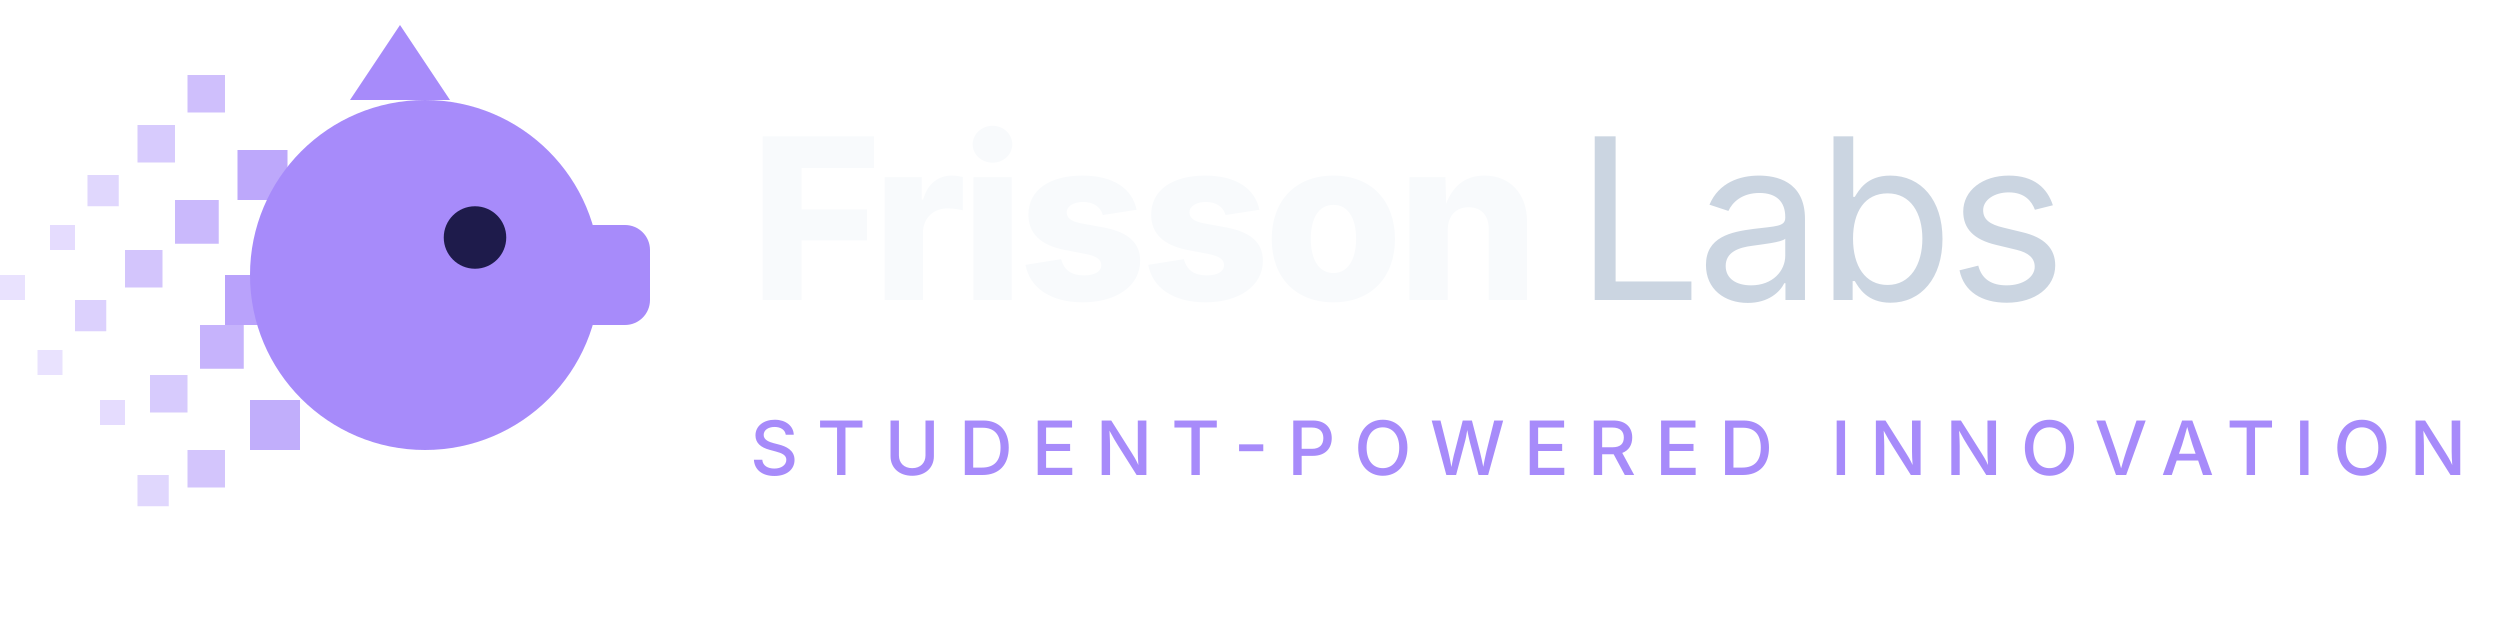
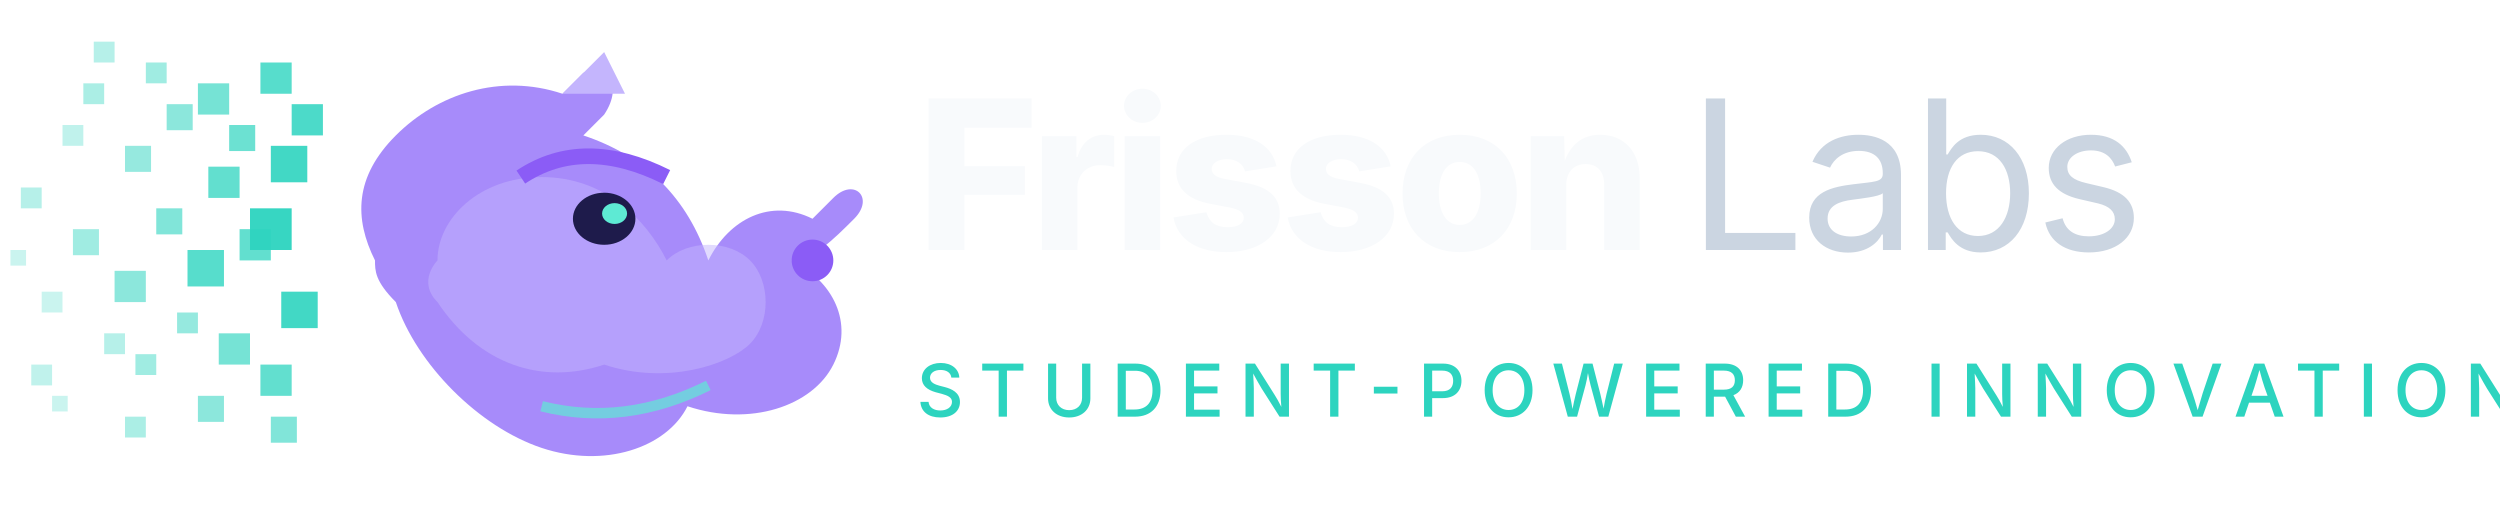
- <svg xmlns="http://www.w3.org/2000/svg" viewBox="0 0 200 50">
-   <g fill="#a78bfa">
-     <rect x="0" y="22" width="2" height="2" opacity="0.25" />
-     <rect x="4" y="18" width="2" height="2" opacity="0.3" />
-     <rect x="3" y="28" width="2" height="2" opacity="0.25" />
-     <rect x="7" y="14" width="2.5" height="2.5" opacity="0.35" />
-     <rect x="6" y="24" width="2.5" height="2.5" opacity="0.4" />
-     <rect x="8" y="32" width="2" height="2" opacity="0.3" />
-     <rect x="11" y="10" width="3" height="3" opacity="0.45" />
-     <rect x="10" y="20" width="3" height="3" opacity="0.5" />
-     <rect x="12" y="30" width="3" height="3" opacity="0.45" />
-     <rect x="11" y="38" width="2.5" height="2.5" opacity="0.35" />
-     <rect x="15" y="6" width="3" height="3" opacity="0.55" />
-     <rect x="14" y="16" width="3.5" height="3.5" opacity="0.6" />
-     <rect x="16" y="26" width="3.5" height="3.5" opacity="0.65" />
-     <rect x="15" y="36" width="3" height="3" opacity="0.5" />
-     <rect x="19" y="12" width="4" height="4" opacity="0.75" />
-     <rect x="18" y="22" width="4" height="4" opacity="0.8" />
-     <rect x="20" y="32" width="4" height="4" opacity="0.7" />
-     <polygon points="28,8 32,2 36,8" />
-     <circle cx="34" cy="22" r="14" />
-     <rect x="42" y="18" width="10" height="8" rx="2" />
+ <svg xmlns="http://www.w3.org/2000/svg" viewBox="0 0 240 50">
+   <g fill="#2dd4bf">
+     <rect x="2" y="18" width="2" height="2" opacity="0.35" />
+     <rect x="6" y="12" width="2" height="2" opacity="0.3" />
+     <rect x="4" y="28" width="2" height="2" opacity="0.25" />
+     <rect x="8" y="8" width="2" height="2" opacity="0.4" />
+     <rect x="3" y="35" width="2" height="2" opacity="0.3" />
+     <rect x="10" y="32" width="2" height="2" opacity="0.35" />
+     <rect x="7" y="22" width="2.5" height="2.5" opacity="0.45" />
+     <rect x="1" y="24" width="1.5" height="1.5" opacity="0.25" />
+     <rect x="9" y="4" width="2" height="2" opacity="0.35" />
+     <rect x="5" y="38" width="1.5" height="1.5" opacity="0.25" />
+     <rect x="12" y="14" width="2.5" height="2.5" opacity="0.5" />
+     <rect x="14" y="6" width="2" height="2" opacity="0.45" />
+     <rect x="11" y="26" width="3" height="3" opacity="0.55" />
+     <rect x="15" y="20" width="2.5" height="2.5" opacity="0.6" />
+     <rect x="13" y="34" width="2" height="2" opacity="0.45" />
+     <rect x="16" y="10" width="2.5" height="2.5" opacity="0.55" />
+     <rect x="12" y="40" width="2" height="2" opacity="0.4" />
+     <rect x="17" y="30" width="2" height="2" opacity="0.5" />
+     <rect x="19" y="8" width="3" height="3" opacity="0.65" />
+     <rect x="20" y="16" width="3" height="3" opacity="0.75" />
+     <rect x="18" y="24" width="3.5" height="3.5" opacity="0.8" />
+     <rect x="21" y="32" width="3" height="3" opacity="0.65" />
+     <rect x="19" y="38" width="2.5" height="2.5" opacity="0.55" />
+     <rect x="22" y="12" width="2.5" height="2.5" opacity="0.7" />
+     <rect x="23" y="22" width="3" height="3" opacity="0.75" />
+     <rect x="25" y="6" width="3" height="3" opacity="0.8" />
+     <rect x="26" y="14" width="3.5" height="3.5" opacity="0.9" />
+     <rect x="24" y="20" width="4" height="4" opacity="0.95" />
+     <rect x="27" y="28" width="3.5" height="3.5" opacity="0.9" />
+     <rect x="25" y="35" width="3" height="3" opacity="0.75" />
+     <rect x="28" y="10" width="3" height="3" opacity="0.85" />
+     <rect x="26" y="40" width="2.5" height="2.5" opacity="0.6" />
  </g>
-   <circle cx="38" cy="19" r="2.5" fill="#1e1b4b" />
-   <text x="60" y="24" font-family="system-ui, -apple-system, sans-serif" font-weight="800" font-size="18" fill="#f8fafc" letter-spacing="-0.5">Frisson</text>
-   <text x="126" y="24" font-family="system-ui, -apple-system, sans-serif" font-weight="400" font-size="18" fill="#cbd5e1" letter-spacing="-0.5">Labs</text>
-   <text x="60" y="38" font-family="system-ui, -apple-system, sans-serif" font-weight="500" font-size="6" fill="#a78bfa" letter-spacing="1.5">STUDENT-POWERED INNOVATION</text>
+   <g transform="translate(28, 3)">
+     <path d="       M 8 22       C 6 18, 6 14, 10 10       C 14 6, 20 4, 26 6       L 28 4       C 30 3, 32 5, 30 8       L 28 10       C 34 12, 38 16, 40 22       C 42 18, 46 16, 50 18       L 52 16       C 54 14, 56 16, 54 18       C 52 20, 50 22, 48 22       C 52 24, 54 28, 52 32       C 50 36, 44 38, 38 36       C 36 40, 30 42, 24 40       C 18 38, 12 32, 10 26       C 8 24, 8 23, 8 22       Z     " fill="#a78bfa" />
+     <path d="       M 14 22       C 14 18, 18 14, 24 14       C 30 14, 34 18, 36 22       C 38 20, 42 20, 44 22       C 46 24, 46 28, 44 30       C 42 32, 36 34, 30 32       C 24 34, 18 32, 14 26       C 12 24, 14 22, 14 22       Z     " fill="#c4b5fd" opacity="0.5" />
+     <ellipse cx="30" cy="18" rx="3" ry="2.5" fill="#1e1b4b" />
+     <ellipse cx="31" cy="17.5" rx="1.2" ry="1" fill="#5eead4" />
+     <circle cx="50" cy="22" r="2" fill="#8b5cf6" />
+     <path d="M 26 6 L 30 2 L 32 6 Z" fill="#c4b5fd" />
+     <path d="M 22 14 Q 28 10, 36 14" stroke="#8b5cf6" stroke-width="1.5" fill="none" />
+     <path d="M 24 36 Q 32 38, 40 34" stroke="#5eead4" stroke-width="1" fill="none" opacity="0.7" />
+   </g>
+   <text x="88" y="24" font-family="system-ui, -apple-system, sans-serif" font-weight="800" font-size="20" fill="#f8fafc" letter-spacing="-0.5">Frisson</text>
+   <text x="162" y="24" font-family="system-ui, -apple-system, sans-serif" font-weight="400" font-size="20" fill="#cbd5e1" letter-spacing="-0.5">Labs</text>
+   <text x="88" y="40" font-family="system-ui, -apple-system, sans-serif" font-weight="500" font-size="7" fill="#2dd4bf" letter-spacing="1.5">STUDENT-POWERED INNOVATION</text>
</svg>
